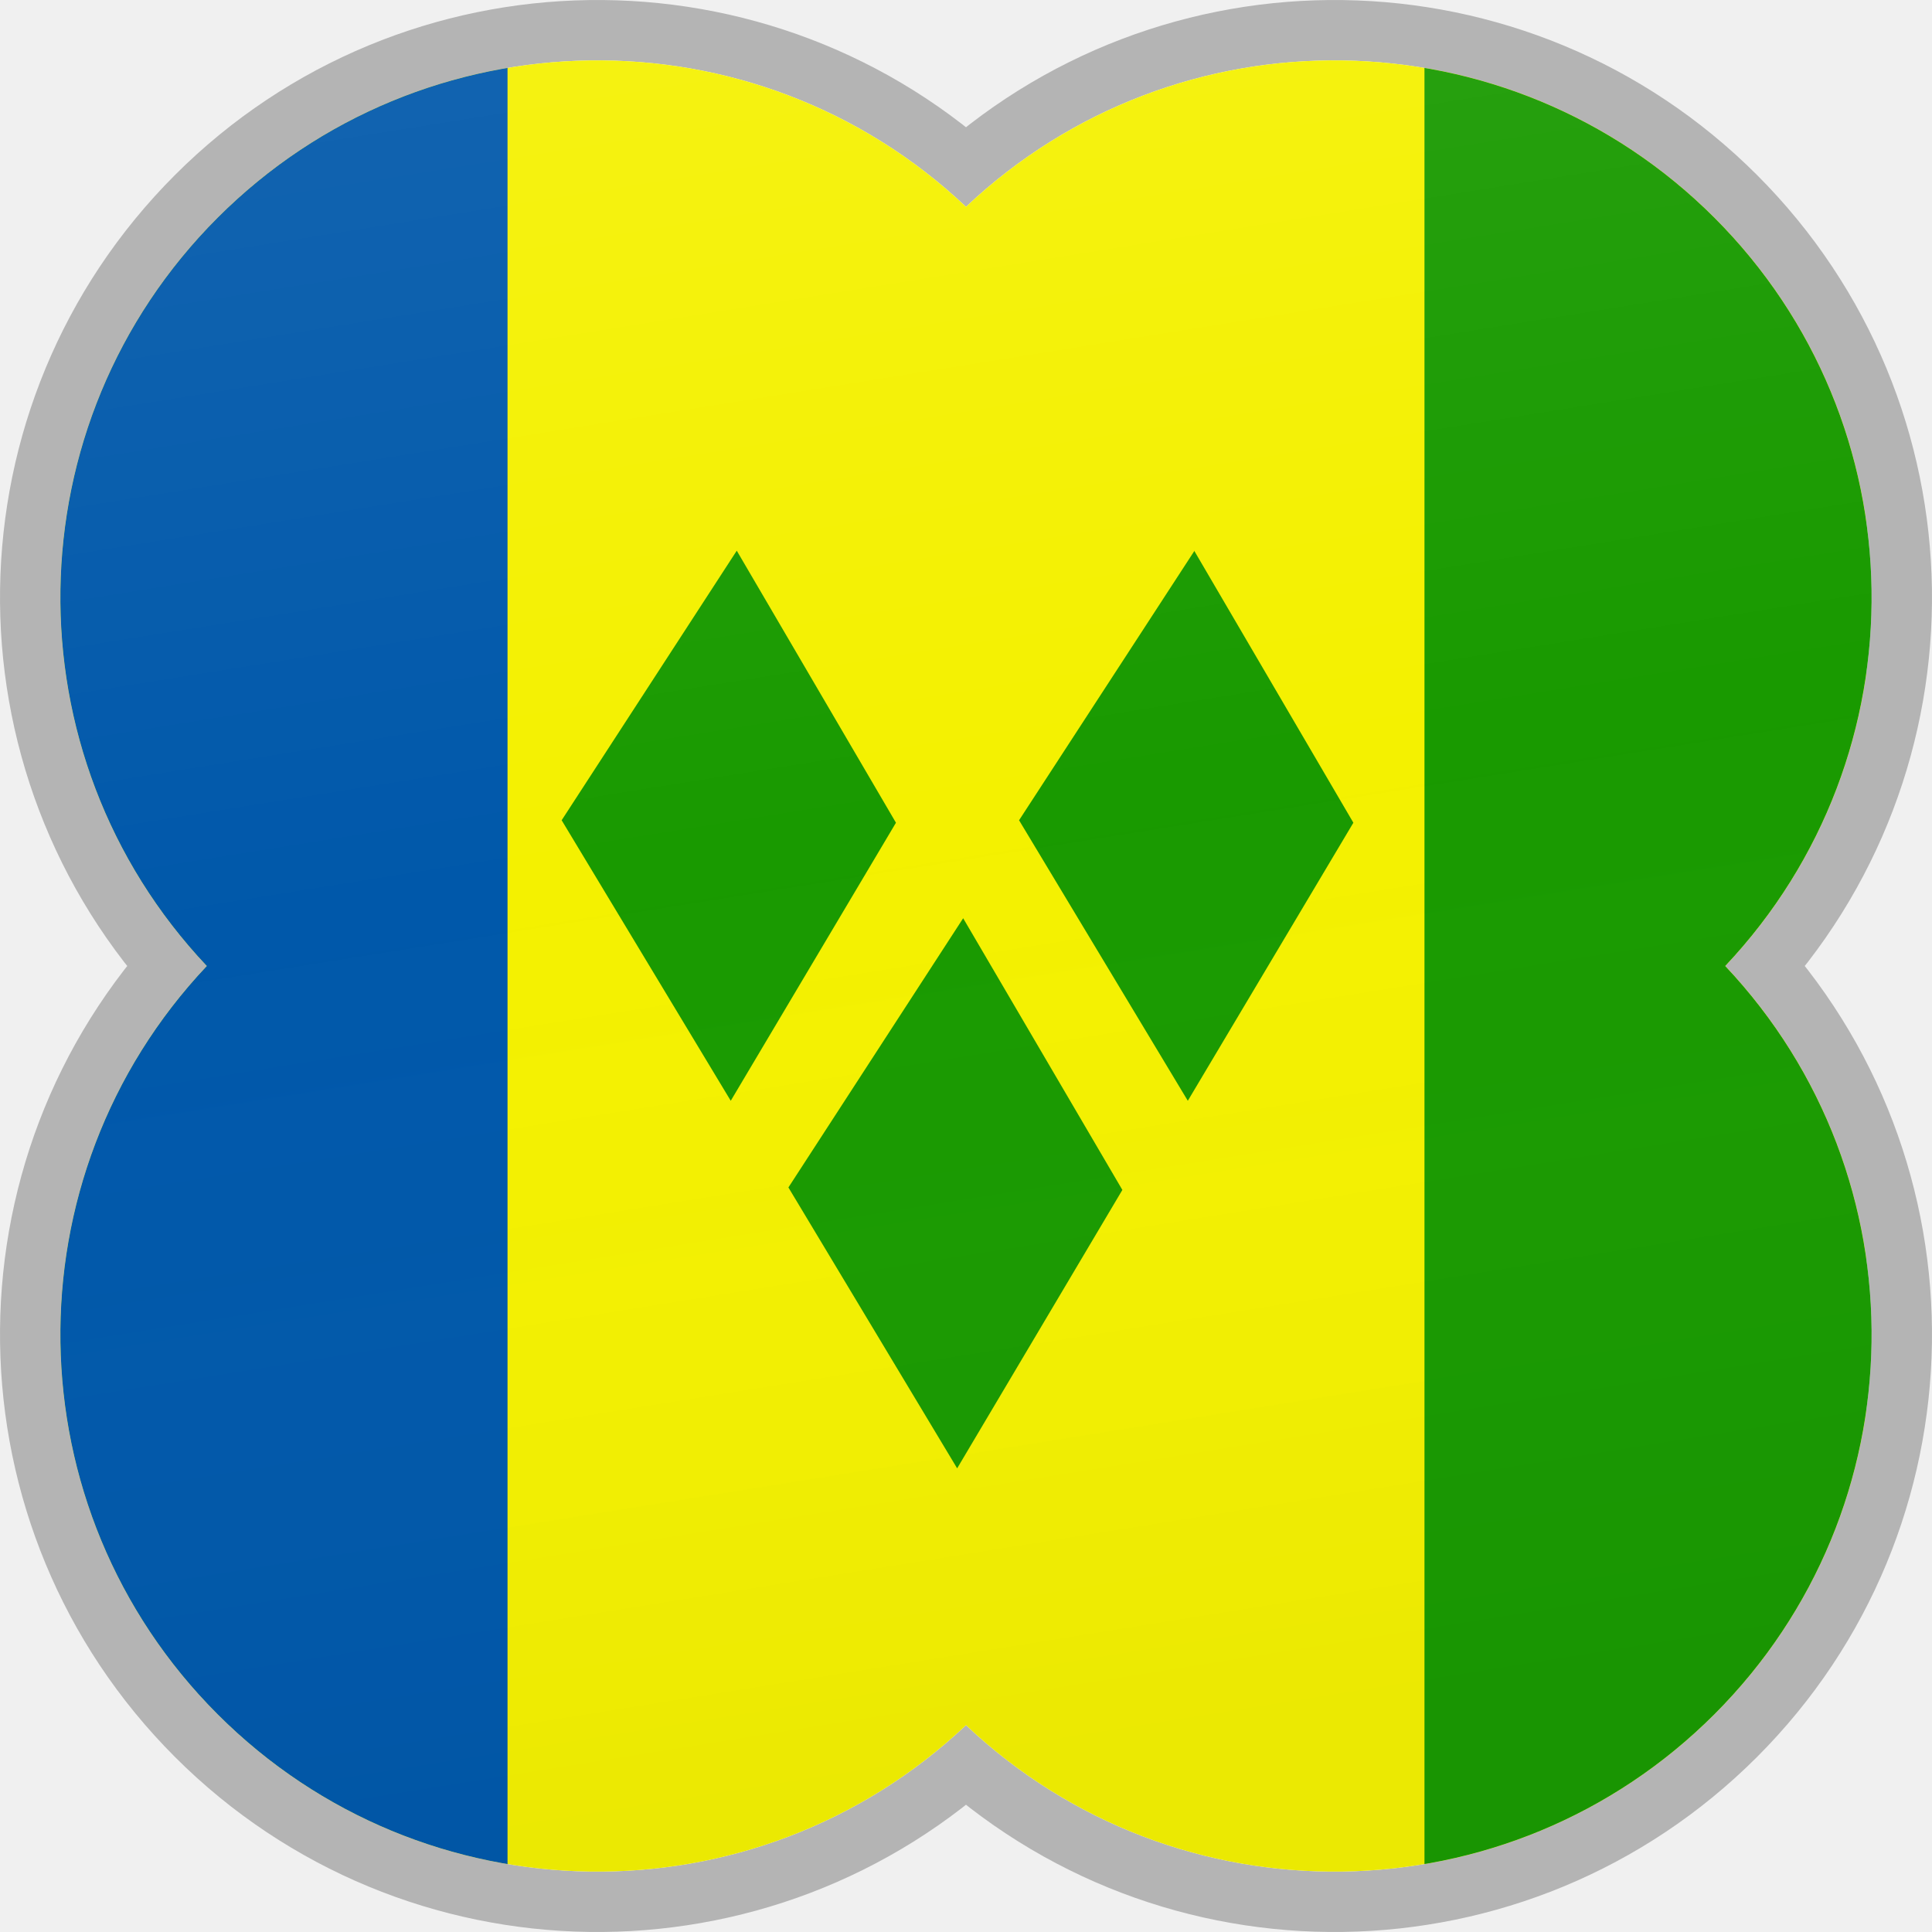
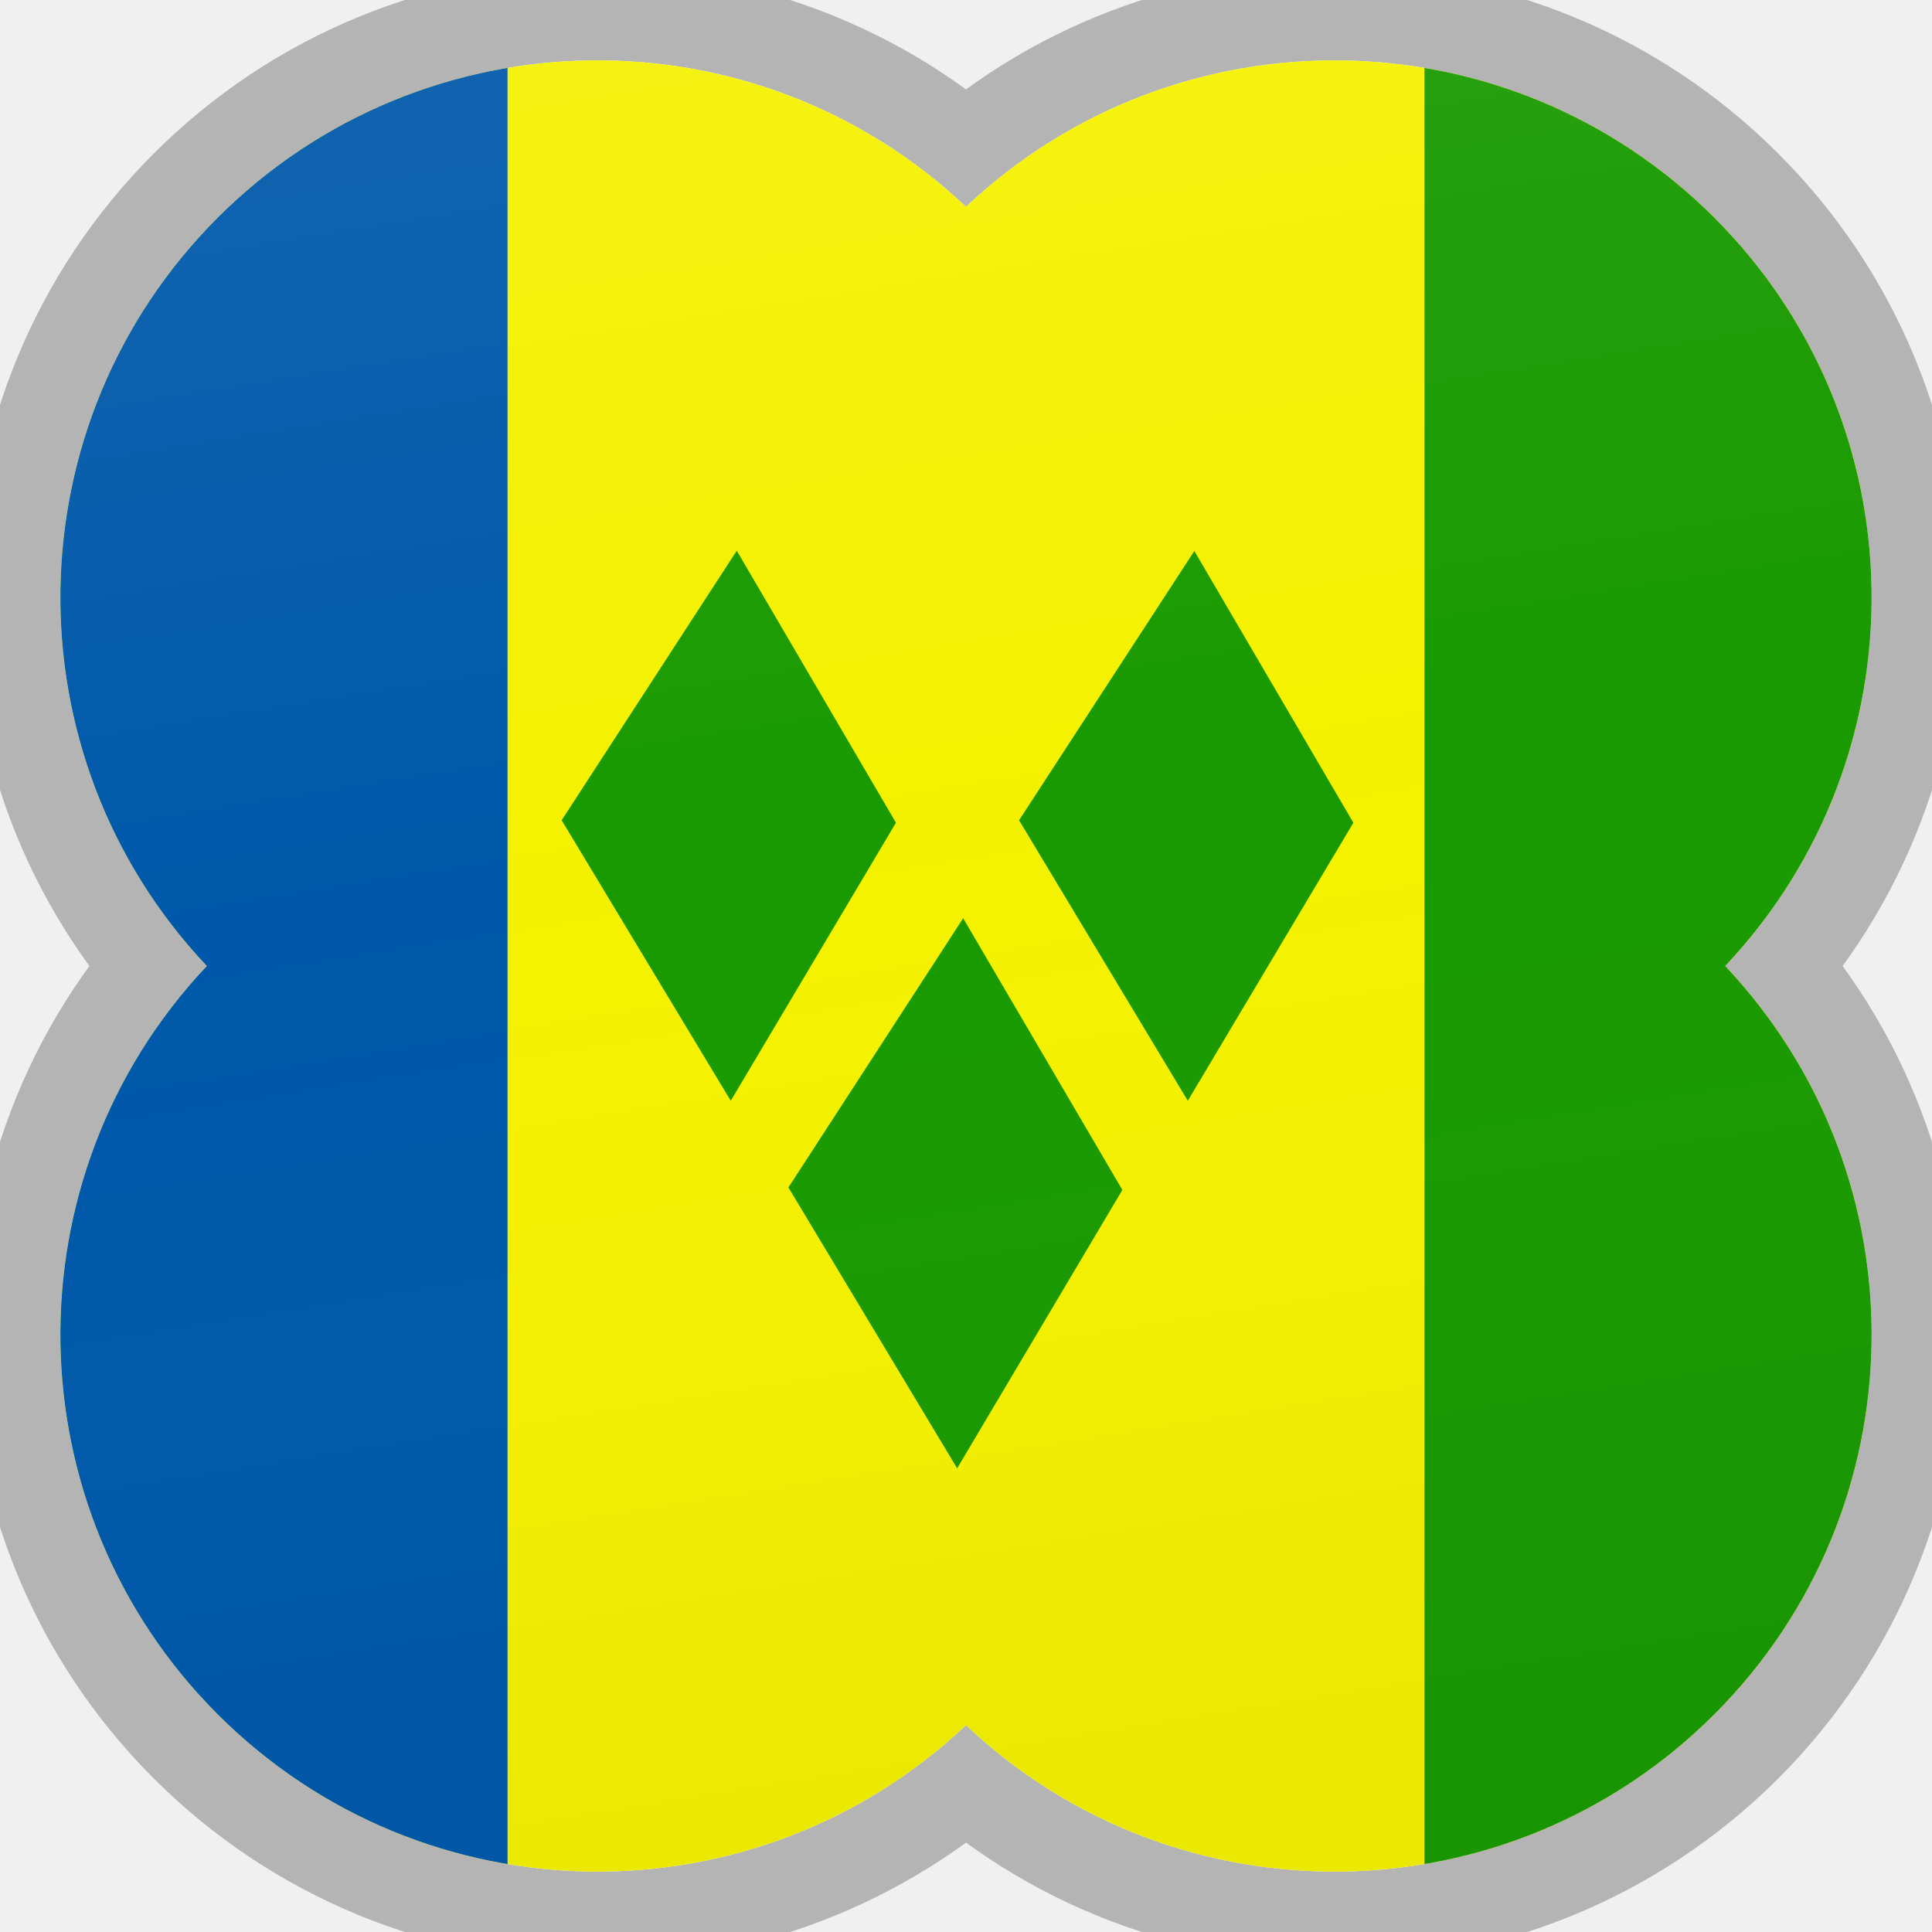
<svg xmlns="http://www.w3.org/2000/svg" viewBox="0 0 512 512" width="512" height="512" role="img" aria-labelledby="petal-soft-vc-title">
  <defs>
    <path id="petal-soft-vc-shape" d="M 256 54.811 A 142.322 142.322 0 0 1 457.189 256 A 142.322 142.322 0 0 1 256 457.189 A 142.322 142.322 0 0 1 54.811 256 A 142.322 142.322 0 0 1 256 54.811 Z" />
    <clipPath id="petal-soft-vc-clip" clipPathUnits="userSpaceOnUse">
      <path d="M 256 54.811 A 142.322 142.322 0 0 1 457.189 256 A 142.322 142.322 0 0 1 256 457.189 A 142.322 142.322 0 0 1 54.811 256 A 142.322 142.322 0 0 1 256 54.811 Z" />
    </clipPath>
    <linearGradient id="petal-soft-vc-shade" x1="0" y1="0" x2="0.16" y2="1">
      <stop offset="0%" stop-color="#ffffff" stop-opacity=".075" />
      <stop offset="48%" stop-color="#ffffff" stop-opacity="0" />
      <stop offset="100%" stop-color="#151a2b" stop-opacity=".038" />
    </linearGradient>
  </defs>
-   <path d="M 256 54.811 A 142.322 142.322 0 0 1 457.189 256 A 142.322 142.322 0 0 1 256 457.189 A 142.322 142.322 0 0 1 54.811 256 A 142.322 142.322 0 0 1 256 54.811 Z" fill="none" stroke="currentColor" stroke-width="32" stroke-opacity="0.25" stroke-linejoin="round" />
+   <path d="M 256 54.811 A 142.322 142.322 0 0 1 457.189 256 A 142.322 142.322 0 0 1 256 457.189 A 142.322 142.322 0 0 1 54.811 256 A 142.322 142.322 0 0 1 256 54.811 Z" fill="none" stroke="currentColor" stroke-width="48" stroke-opacity="0.25" stroke-linejoin="round" />
  <g clip-path="url(#petal-soft-vc-clip)">
    <path d="M 256 54.811 A 142.322 142.322 0 0 1 457.189 256 A 142.322 142.322 0 0 1 256 457.189 A 142.322 142.322 0 0 1 54.811 256 A 142.322 142.322 0 0 1 256 54.811 Z" fill="#fff" />
    <g transform="translate(16, 16) scale(0.9375)">
      <g fill-rule="evenodd" stroke-width="1pt">
        <path fill="#f4f100" d="M0 0h510.4v512H0z" />
        <path fill="#199a00" d="M385.6 0H512v512H385.6z" />
        <path fill="#0058aa" d="M0 0h126.4v512H0z" />
      </g>
      <path fill="#199a00" fill-rule="evenodd" d="m191.2 138.6-49.5 76.2 47.8 79.3 46.7-78.6zm129.4 0L271 214.8l47.7 79.3 46.8-78.6-45-76.9zm-65.4 103.9-49.4 76.1 47.7 79.4 46.7-78.7z" />
    </g>
    <path d="M 256 54.811 A 142.322 142.322 0 0 1 457.189 256 A 142.322 142.322 0 0 1 256 457.189 A 142.322 142.322 0 0 1 54.811 256 A 142.322 142.322 0 0 1 256 54.811 Z" fill="url(#petal-soft-vc-shade)" />
  </g>
</svg>
